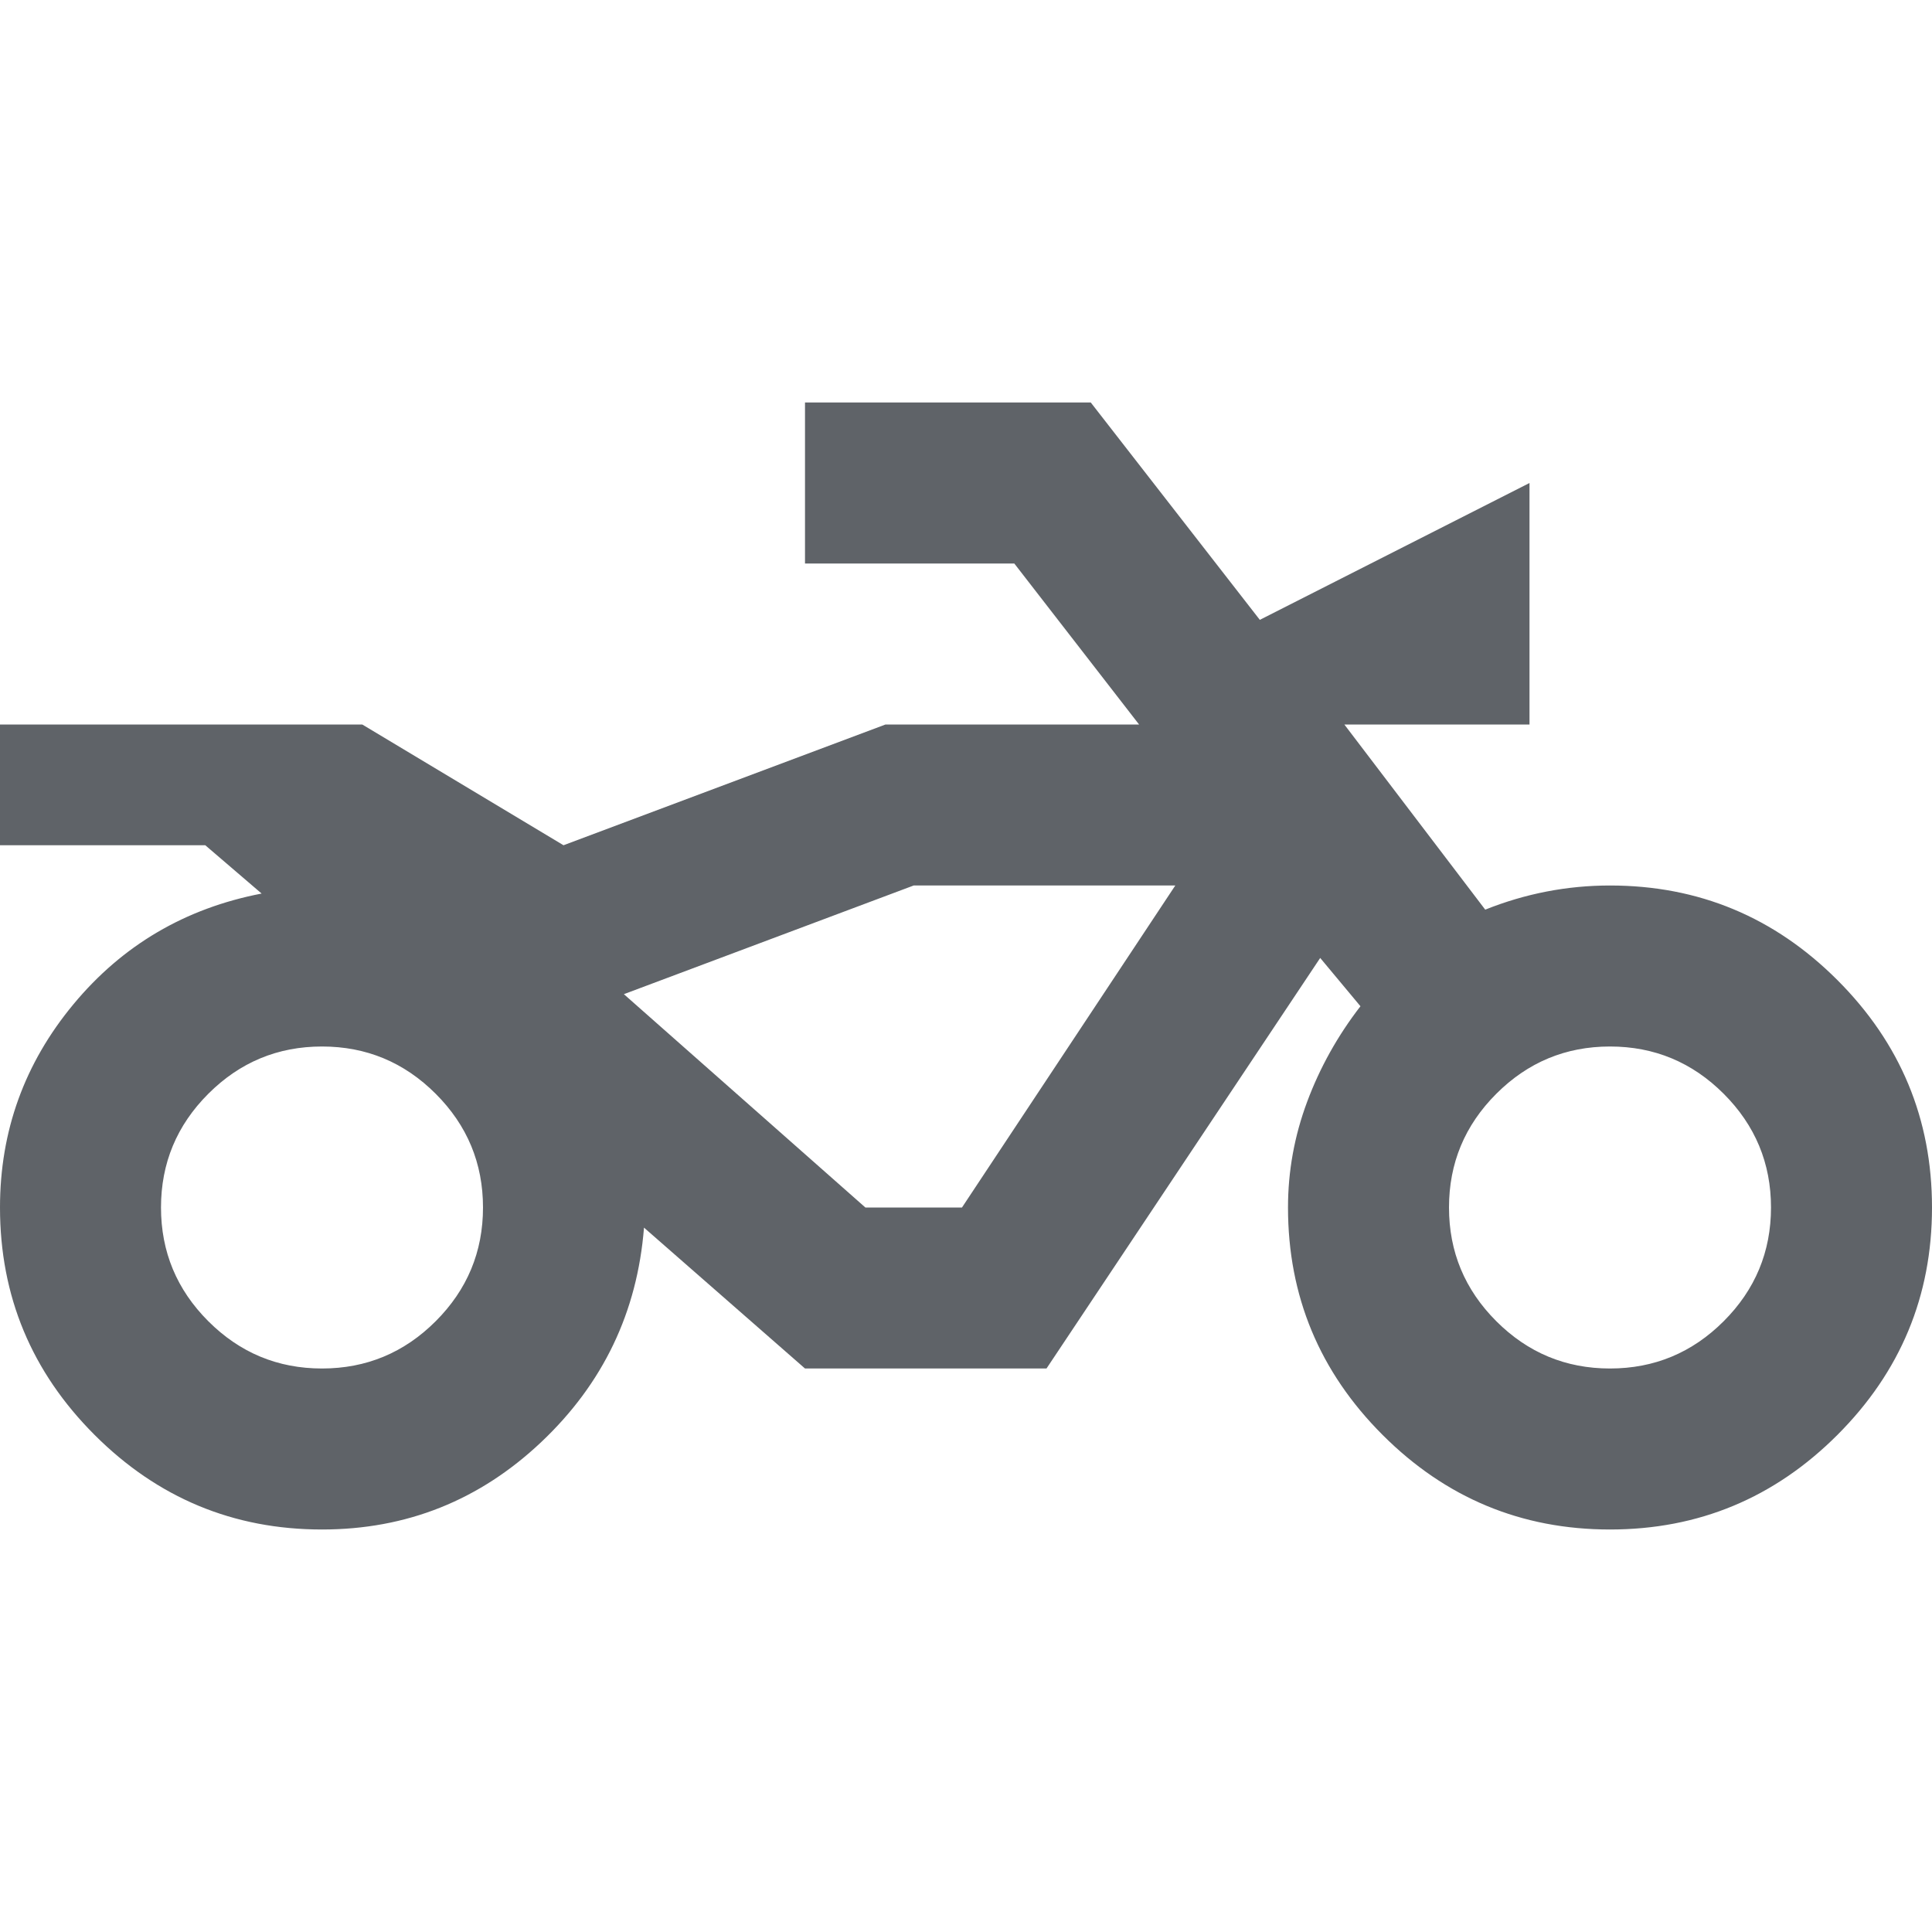
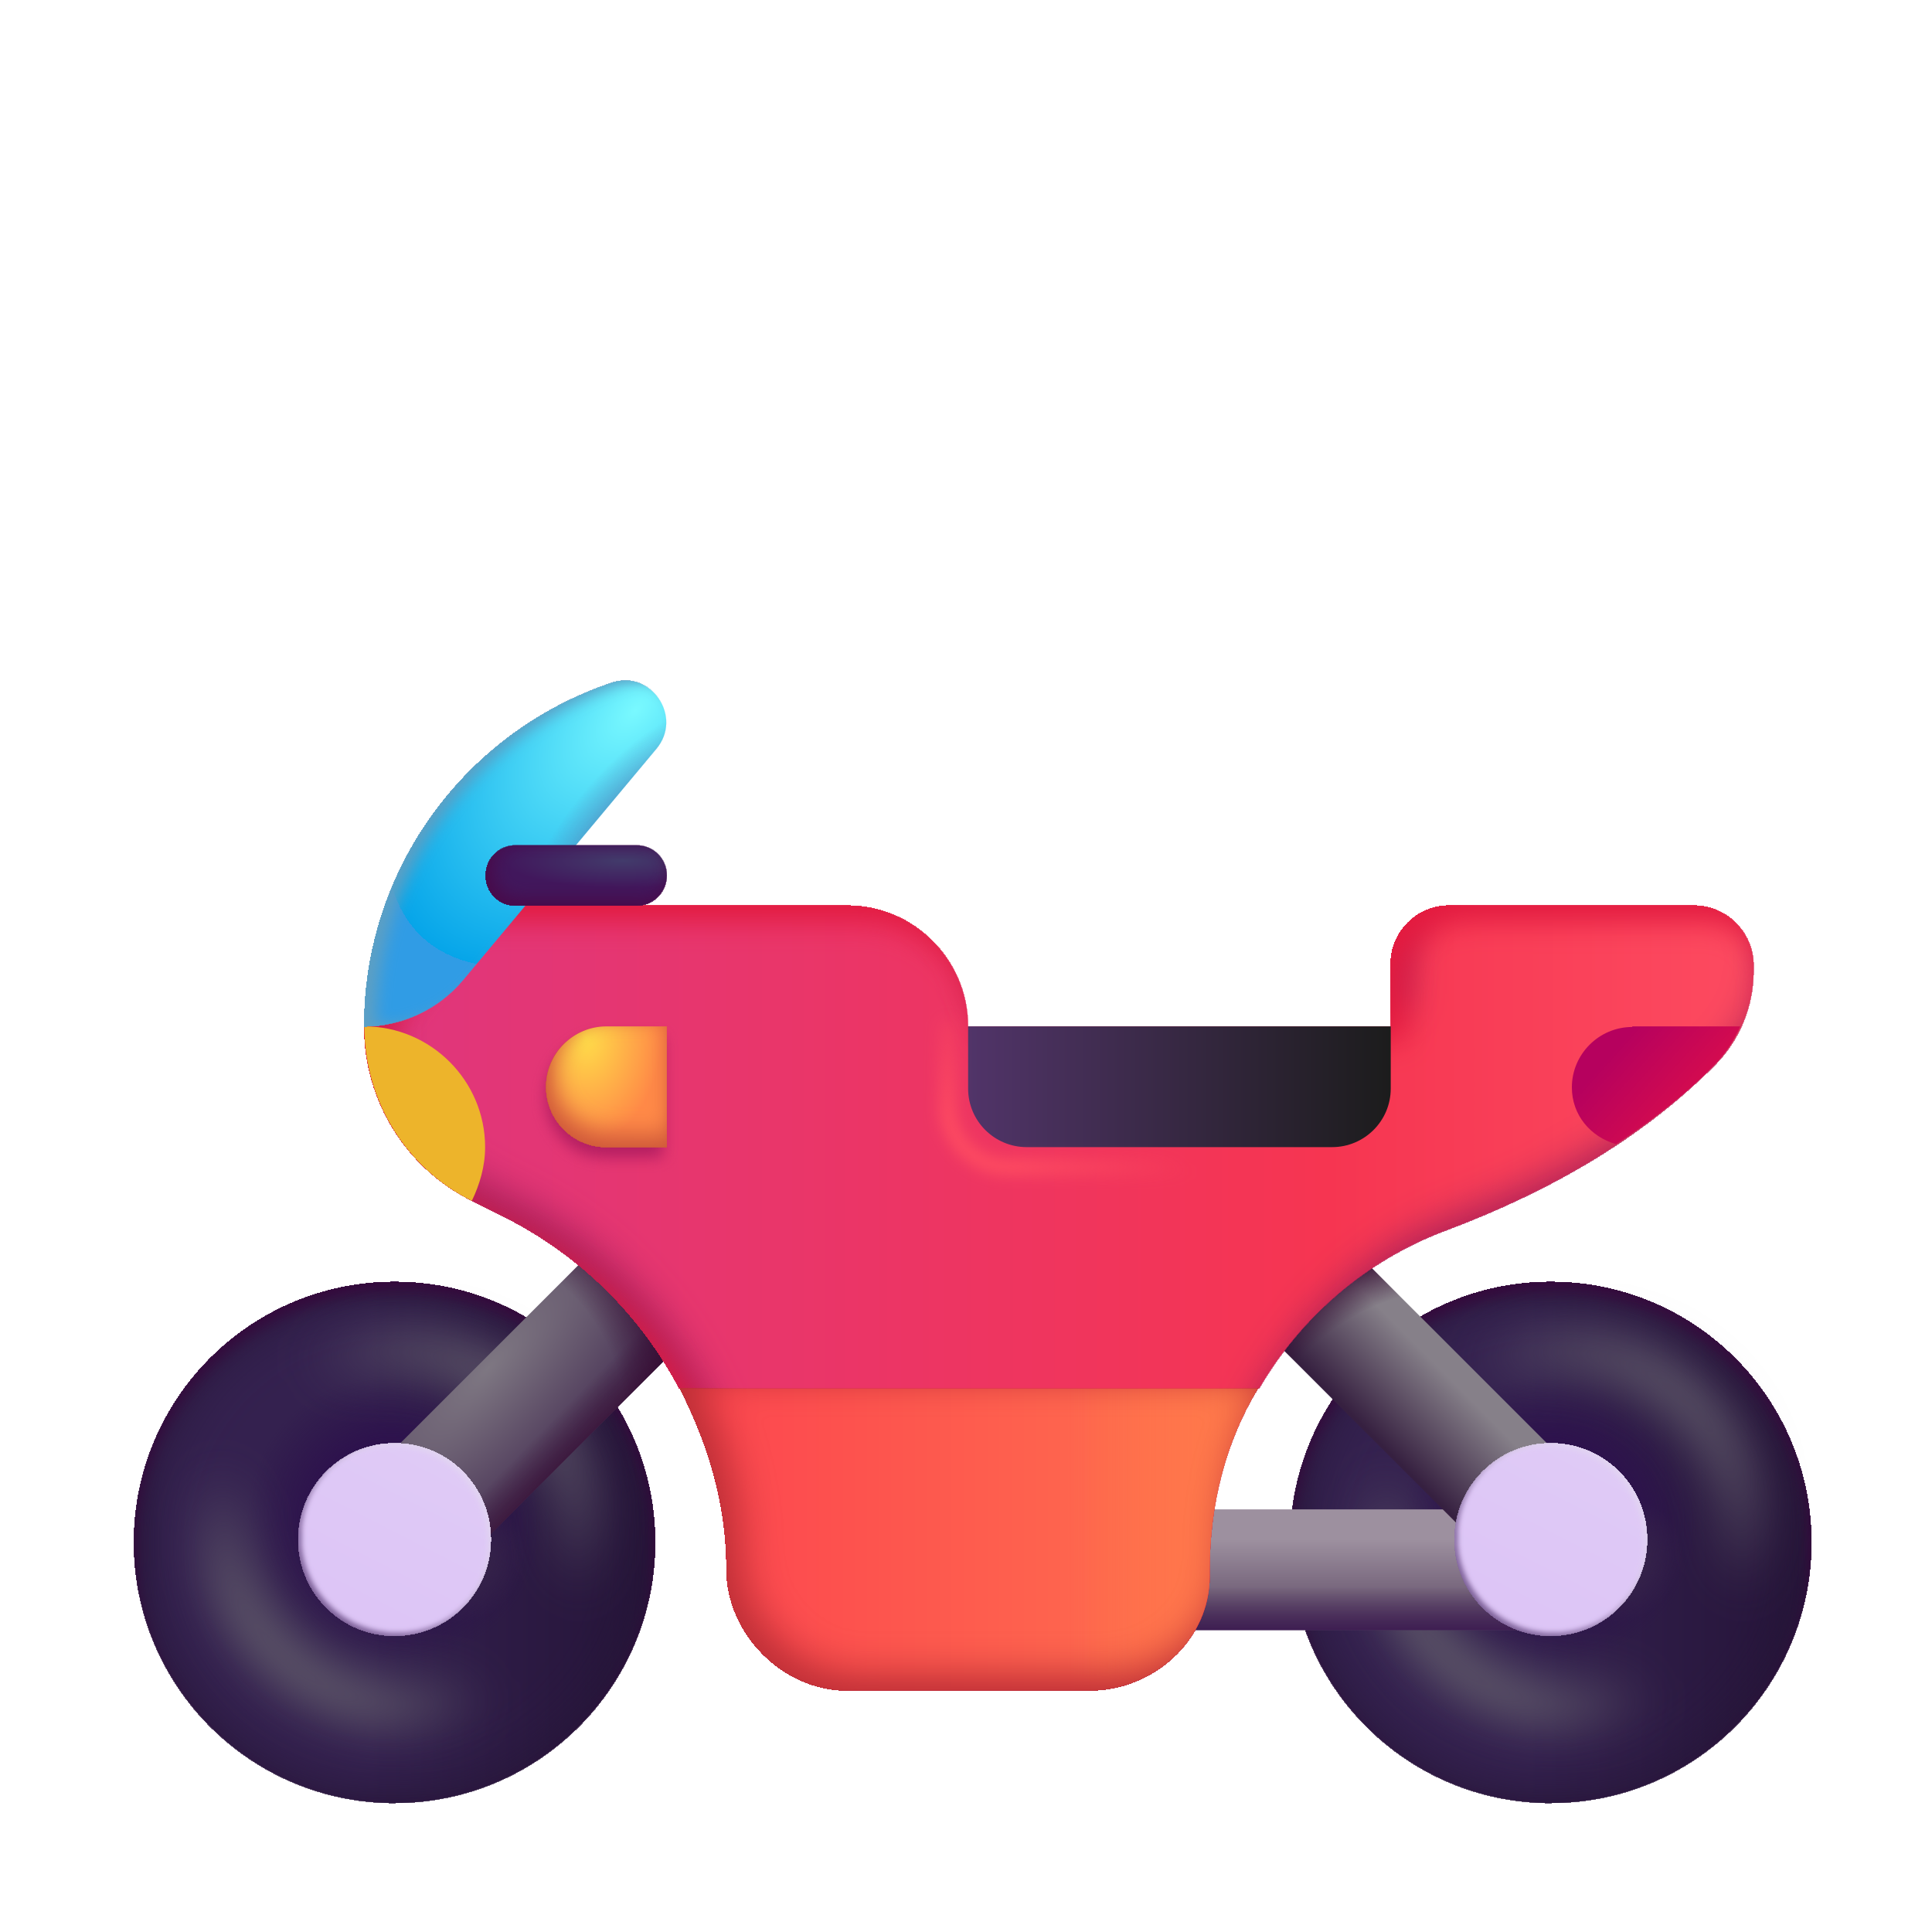
- <svg xmlns="http://www.w3.org/2000/svg" height="24px" viewBox="0 -960 960 960" width="24px" fill="#5f6368">
-   <path d="M160-200q-66 0-113-47T0-360q0-57 36.5-101t93.5-55l-28-24H0v-60h180l100 60 160-60h126l-62-80H400v-80h142l84 108 134-68v120h-92l70 92q15-6 30.5-9t31.5-3q66 0 113 47t47 113q0 66-47 113t-113 47q-66 0-113-47t-47-113q0-27 9.5-52.5T676-460l-20-24-136 204H400l-80-70q-5 63-51 106.5T160-200Zm0-80q33 0 56.5-23.5T240-360q0-33-23.5-56.5T160-440q-33 0-56.5 23.5T80-360q0 33 23.5 56.5T160-280Zm294-240-144 54 144-54h130-130Zm346 240q33 0 56.5-23.5T880-360q0-33-23.5-56.5T800-440q-33 0-56.5 23.5T720-360q0 33 23.5 56.5T800-280Zm-322-80 106-160H454l-144 54 120 106h48Z" />
+ <svg xmlns="http://www.w3.org/2000/svg" width="32" height="32" viewBox="0 0 32 32">
+   <g fill="none">
+     <g filter="url(#f1446idg)">
+       <path fill="url(#f1446id0)" d="M25.686 29.863a4.314 4.314 0 1 0 0-8.629a4.314 4.314 0 0 0 0 8.63" />
+       <path fill="url(#f1446idt)" d="M25.686 29.863a4.314 4.314 0 1 0 0-8.629a4.314 4.314 0 0 0 0 8.63" />
+       <path fill="url(#f1446idu)" d="M25.686 29.863a4.314 4.314 0 1 0 0-8.629a4.314 4.314 0 0 0 0 8.63" />
+     </g>
+     <g filter="url(#f1446idh)">
+       <path fill="url(#f1446id1)" d="M6.535 29.863a4.314 4.314 0 1 0 0-8.629a4.314 4.314 0 0 0 0 8.63" />
+       <path fill="url(#f1446idv)" d="M6.535 29.863a4.314 4.314 0 1 0 0-8.629a4.314 4.314 0 0 0 0 8.63" />
+       <path fill="url(#f1446idw)" d="M6.535 29.863a4.314 4.314 0 1 0 0-8.629a4.314 4.314 0 0 0 0 8.63" />
+     </g>
+     <g filter="url(#f1446idi)">
+       <circle cx="25.922" cy="25.311" r="2.903" stroke="url(#f1446id2)" stroke-width="0.75" />
+     </g>
+     <g filter="url(#f1446idj)">
+       <circle cx="6.642" cy="25.311" r="2.903" stroke="url(#f1446id3)" stroke-width="0.75" />
+     </g>
+     <path fill="url(#f1446idx)" d="M14.535 19L7.54 26l-1.004-2.002l6.5-6.498z" />
+     <path fill="url(#f1446id4)" d="M14.535 19L7.54 26l-1.004-2.002l6.5-6.498z" />
+     <path fill="url(#f1446idy)" d="M14.535 19L7.54 26l-1.004-2.002l6.5-6.498z" />
+     <path fill="url(#f1446id5)" d="M25.707 25h-8.672v2h8.672z" />
+     <path fill="url(#f1446id6)" d="M25.707 25h-8.672v2h8.672z" />
+     <path fill="url(#f1446id7)" d="m17.665 18.768l7.17 7.17l1.41-1.41l-7.17-7.17z" />
+     <path fill="url(#f1446idz)" d="m17.665 18.768l7.17 7.17l1.41-1.41l-7.17-7.17z" />
+     <g filter="url(#f1446idk)">
+       <path fill="url(#f1446id8)" d="M6.535 27.094a1.594 1.594 0 1 0 0-3.188a1.594 1.594 0 0 0 0 3.188" />
+     </g>
+     <g filter="url(#f1446idl)">
+       <path fill="url(#f1446id9)" d="m6.035 17l1.5-2h6.5c1.1 0 2 .9 2 2h7v-1.03c0-.53.43-.97.97-.97h4.05c.54 0 .98.44.99.97v.11c0 .59-.23 1.15-.65 1.57c-1.25 1.25-2.8 2.11-4.45 2.73c-1.31.49-2.4 1.43-3.09 2.62h-.023c-.531.88-.797 1.91-.797 3v.11c0 1.04-.916 1.89-2 1.89h-4c-1.083 0-2-.96-2-2c0-1.11-.305-2.078-.77-3h-.01a6.66 6.66 0 0 0-2.89-2.84l-.54-.27A3.21 3.21 0 0 1 6.035 17" />
+     </g>
+     <g filter="url(#f1446idm)">
+       <path fill="url(#f1446ida)" d="M11.266 23c.464.922.77 1.89.77 3c0 1.04.916 2 2 2h4c1.082 0 2-.85 2-1.89V26c0-1.09.265-2.12.796-3z" />
+       <path fill="url(#f1446idb)" d="M11.266 23c.464.922.77 1.89.77 3c0 1.04.916 2 2 2h4c1.082 0 2-.85 2-1.89V26c0-1.09.265-2.12.796-3z" />
+     </g>
+     <g filter="url(#f1446idn)">
+       <path fill="#b31e61" d="M10.978 19.17h-.967c-.531 0-.966-.447-.966-.994s.435-.995.966-.995h.966z" />
+     </g>
+     <g filter="url(#f1446ido)">
+       <path fill="url(#f1446id10)" d="M11.045 19h-1c-.55 0-1-.45-1-1s.45-1 1-1h1z" />
+     </g>
+     <path fill="url(#f1446idc)" d="M27.035 17.01c-.55 0-1 .45-1 1c0 .46.31.82.73.94c.58-.38 1.13-.8 1.62-1.3c.19-.19.33-.41.44-.65h-1.79z" />
+     <path fill="url(#f1446idd)" d="M22.065 19h-5.06a.97.97 0 0 1-.97-.97V17h7v1.03c0 .54-.44.97-.97.97" />
+     <path fill="#edb42b" d="M7.815 19.89c.13-.27.22-.57.22-.89c0-1.1-.9-2-2-2c0 1.23.69 2.35 1.78 2.89" />
+     <g filter="url(#f1446idp)">
+       <path fill="url(#f1446id11)" d="M6.034 17c.63 0 1.23-.28 1.64-.77l3.2-3.83c.44-.53-.09-1.31-.74-1.09c-2.39.8-4.1 3.05-4.1 5.69" />
+       <path fill="url(#f1446id12)" d="M6.034 17c.63 0 1.23-.28 1.64-.77l3.2-3.83c.44-.53-.09-1.31-.74-1.09c-2.39.8-4.1 3.05-4.1 5.69" />
+     </g>
+     <g filter="url(#f1446idq)">
+       <path fill="url(#f1446id13)" d="M10.545 15h-2c-.28 0-.5-.22-.5-.5s.22-.5.5-.5h2c.28 0 .5.22.5.5s-.23.5-.5.5" />
+     </g>
+     <g filter="url(#f1446idr)">
+       <path fill="url(#f1446ide)" d="M25.686 27.094a1.594 1.594 0 1 0 0-3.188a1.594 1.594 0 0 0 0 3.188" />
+     </g>
+     <g filter="url(#f1446ids)">
+       <path stroke="url(#f1446idf)" stroke-linecap="round" stroke-width="0.25" d="M15.696 16.978v1.353a1 1 0 0 0 1 1h5.31" />
+     </g>
+     <defs>
+       <linearGradient id="f1446id0" x1="23.696" x2="30.177" y1="24.464" y2="24.464" gradientUnits="userSpaceOnUse">
+         <stop offset=".239" stop-color="#34214f" />
+         <stop offset="1" stop-color="#241337" />
+       </linearGradient>
+       <linearGradient id="f1446id1" x1="4.546" x2="11.026" y1="24.464" y2="24.464" gradientUnits="userSpaceOnUse">
+         <stop offset=".239" stop-color="#34214f" />
+         <stop offset="1" stop-color="#241337" />
+       </linearGradient>
+       <linearGradient id="f1446id2" x1="28.09" x2="23.712" y1="22.409" y2="27.576" gradientUnits="userSpaceOnUse">
+         <stop offset=".083" stop-color="#615b6b" />
+         <stop offset=".391" stop-color="#615b6b" stop-opacity="0" />
+         <stop offset=".692" stop-color="#615b6b" stop-opacity="0" />
+         <stop offset=".935" stop-color="#615b6b" />
+       </linearGradient>
+       <linearGradient id="f1446id3" x1="8.81" x2="4.432" y1="22.409" y2="27.576" gradientUnits="userSpaceOnUse">
+         <stop offset=".083" stop-color="#615b6b" />
+         <stop offset=".391" stop-color="#615b6b" stop-opacity="0" />
+         <stop offset=".692" stop-color="#615b6b" stop-opacity="0" />
+         <stop offset=".935" stop-color="#615b6b" />
+       </linearGradient>
+       <linearGradient id="f1446id4" x1="10.301" x2="9.66" y1="23.625" y2="23" gradientUnits="userSpaceOnUse">
+         <stop stop-color="#350b32" />
+         <stop offset="1" stop-color="#350b32" stop-opacity="0" />
+       </linearGradient>
+       <linearGradient id="f1446id5" x1="21.781" x2="21.781" y1="27" y2="25.5" gradientUnits="userSpaceOnUse">
+         <stop stop-color="#594561" />
+         <stop offset="1" stop-color="#9d909f" />
+       </linearGradient>
+       <linearGradient id="f1446id6" x1="21.879" x2="21.879" y1="27.094" y2="26.281" gradientUnits="userSpaceOnUse">
+         <stop stop-color="#3a1950" />
+         <stop offset="1" stop-color="#3a1950" stop-opacity="0" />
+       </linearGradient>
+       <linearGradient id="f1446id7" x1="23.365" x2="22.249" y1="22.182" y2="23.292" gradientUnits="userSpaceOnUse">
+         <stop stop-color="#868089" />
+         <stop offset="1" stop-color="#362040" />
+       </linearGradient>
+       <linearGradient id="f1446id8" x1="7.157" x2="5.86" y1="24.092" y2="26.624" gradientUnits="userSpaceOnUse">
+         <stop stop-color="#dfcaf6" />
+         <stop offset="1" stop-color="#ddc5f6" />
+       </linearGradient>
+       <linearGradient id="f1446id9" x1="5.348" x2="29.473" y1="19.005" y2="19.005" gradientUnits="userSpaceOnUse">
+         <stop stop-color="#de367f" />
+         <stop offset=".689" stop-color="#f63551" />
+         <stop offset="1" stop-color="#fd4c61" />
+       </linearGradient>
+       <linearGradient id="f1446ida" x1="11.266" x2="20.25" y1="25.505" y2="25.505" gradientUnits="userSpaceOnUse">
+         <stop stop-color="#fc444f" />
+         <stop offset="1" stop-color="#ff714d" />
+       </linearGradient>
+       <linearGradient id="f1446idb" x1="20.59" x2="17.68" y1="24.931" y2="24.931" gradientUnits="userSpaceOnUse">
+         <stop stop-color="#ff7a4a" />
+         <stop offset="1" stop-color="#ff7a4a" stop-opacity="0" />
+       </linearGradient>
+       <linearGradient id="f1446idc" x1="26.526" x2="27.606" y1="17.634" y2="18.596" gradientUnits="userSpaceOnUse">
+         <stop stop-color="#b6015e" />
+         <stop offset="1" stop-color="#d40b4f" />
+       </linearGradient>
+       <linearGradient id="f1446idd" x1="16.031" x2="23.031" y1="18.005" y2="18.005" gradientUnits="userSpaceOnUse">
+         <stop stop-color="#513469" />
+         <stop offset="1" stop-color="#1c1c1c" />
+       </linearGradient>
+       <linearGradient id="f1446ide" x1="26.307" x2="25.01" y1="24.092" y2="26.624" gradientUnits="userSpaceOnUse">
+         <stop stop-color="#dfcaf6" />
+         <stop offset="1" stop-color="#ddc5f6" />
+       </linearGradient>
+       <linearGradient id="f1446idf" x1="16.597" x2="17.63" y1="19.177" y2="17.796" gradientUnits="userSpaceOnUse">
+         <stop stop-color="#ff4d61" />
+         <stop offset="1" stop-color="#ff4d61" stop-opacity="0" />
+       </linearGradient>
+       <filter id="f1446idg" width="8.629" height="8.779" x="21.371" y="21.234" color-interpolation-filters="sRGB" filterUnits="userSpaceOnUse">
+         <feFlood flood-opacity="0" result="BackgroundImageFix" />
+         <feBlend in="SourceGraphic" in2="BackgroundImageFix" result="shape" />
+         <feColorMatrix in="SourceAlpha" result="hardAlpha" values="0 0 0 0 0 0 0 0 0 0 0 0 0 0 0 0 0 0 127 0" />
+         <feOffset />
+         <feGaussianBlur stdDeviation=".5" />
+         <feComposite in2="hardAlpha" k2="-1" k3="1" operator="arithmetic" />
+         <feColorMatrix values="0 0 0 0 0.145 0 0 0 0 0.082 0 0 0 0 0.216 0 0 0 1 0" />
+         <feBlend in2="shape" result="effect1_innerShadow_18_11077" />
+         <feColorMatrix in="SourceAlpha" result="hardAlpha" values="0 0 0 0 0 0 0 0 0 0 0 0 0 0 0 0 0 0 127 0" />
+         <feOffset dy=".15" />
+         <feGaussianBlur stdDeviation=".125" />
+         <feComposite in2="hardAlpha" k2="-1" k3="1" operator="arithmetic" />
+         <feColorMatrix values="0 0 0 0 0.208 0 0 0 0 0.031 0 0 0 0 0.235 0 0 0 1 0" />
+         <feBlend in2="effect1_innerShadow_18_11077" result="effect2_innerShadow_18_11077" />
+       </filter>
+       <filter id="f1446idh" width="8.629" height="8.779" x="2.221" y="21.234" color-interpolation-filters="sRGB" filterUnits="userSpaceOnUse">
+         <feFlood flood-opacity="0" result="BackgroundImageFix" />
+         <feBlend in="SourceGraphic" in2="BackgroundImageFix" result="shape" />
+         <feColorMatrix in="SourceAlpha" result="hardAlpha" values="0 0 0 0 0 0 0 0 0 0 0 0 0 0 0 0 0 0 127 0" />
+         <feOffset />
+         <feGaussianBlur stdDeviation=".5" />
+         <feComposite in2="hardAlpha" k2="-1" k3="1" operator="arithmetic" />
+         <feColorMatrix values="0 0 0 0 0.145 0 0 0 0 0.082 0 0 0 0 0.216 0 0 0 1 0" />
+         <feBlend in2="shape" result="effect1_innerShadow_18_11077" />
+         <feColorMatrix in="SourceAlpha" result="hardAlpha" values="0 0 0 0 0 0 0 0 0 0 0 0 0 0 0 0 0 0 127 0" />
+         <feOffset dy=".15" />
+         <feGaussianBlur stdDeviation=".125" />
+         <feComposite in2="hardAlpha" k2="-1" k3="1" operator="arithmetic" />
+         <feColorMatrix values="0 0 0 0 0.208 0 0 0 0 0.031 0 0 0 0 0.235 0 0 0 1 0" />
+         <feBlend in2="effect1_innerShadow_18_11077" result="effect2_innerShadow_18_11077" />
+       </filter>
+       <filter id="f1446idi" width="8.055" height="8.055" x="21.895" y="21.284" color-interpolation-filters="sRGB" filterUnits="userSpaceOnUse">
+         <feFlood flood-opacity="0" result="BackgroundImageFix" />
+         <feBlend in="SourceGraphic" in2="BackgroundImageFix" result="shape" />
+         <feGaussianBlur result="effect1_foregroundBlur_18_11077" stdDeviation=".375" />
+       </filter>
+       <filter id="f1446idj" width="8.055" height="8.055" x="2.615" y="21.284" color-interpolation-filters="sRGB" filterUnits="userSpaceOnUse">
+         <feFlood flood-opacity="0" result="BackgroundImageFix" />
+         <feBlend in="SourceGraphic" in2="BackgroundImageFix" result="shape" />
+         <feGaussianBlur result="effect1_foregroundBlur_18_11077" stdDeviation=".375" />
+       </filter>
+       <filter id="f1446idk" width="3.288" height="3.288" x="4.891" y="23.856" color-interpolation-filters="sRGB" filterUnits="userSpaceOnUse">
+         <feFlood flood-opacity="0" result="BackgroundImageFix" />
+         <feBlend in="SourceGraphic" in2="BackgroundImageFix" result="shape" />
+         <feColorMatrix in="SourceAlpha" result="hardAlpha" values="0 0 0 0 0 0 0 0 0 0 0 0 0 0 0 0 0 0 127 0" />
+         <feOffset dx=".05" dy="-.05" />
+         <feGaussianBlur stdDeviation=".05" />
+         <feComposite in2="hardAlpha" k2="-1" k3="1" operator="arithmetic" />
+         <feColorMatrix values="0 0 0 0 0.478 0 0 0 0 0.365 0 0 0 0 0.584 0 0 0 1 0" />
+         <feBlend in2="shape" result="effect1_innerShadow_18_11077" />
+         <feColorMatrix in="SourceAlpha" result="hardAlpha" values="0 0 0 0 0 0 0 0 0 0 0 0 0 0 0 0 0 0 127 0" />
+         <feOffset dx="-.05" dy=".05" />
+         <feGaussianBlur stdDeviation=".05" />
+         <feComposite in2="hardAlpha" k2="-1" k3="1" operator="arithmetic" />
+         <feColorMatrix values="0 0 0 0 0.886 0 0 0 0 0.835 0 0 0 0 0.946 0 0 0 1 0" />
+         <feBlend in2="effect1_innerShadow_18_11077" result="effect2_innerShadow_18_11077" />
+       </filter>
+       <filter id="f1446idl" width="23.26" height="13.5" x="6.035" y="14.75" color-interpolation-filters="sRGB" filterUnits="userSpaceOnUse">
+         <feFlood flood-opacity="0" result="BackgroundImageFix" />
+         <feBlend in="SourceGraphic" in2="BackgroundImageFix" result="shape" />
+         <feColorMatrix in="SourceAlpha" result="hardAlpha" values="0 0 0 0 0 0 0 0 0 0 0 0 0 0 0 0 0 0 127 0" />
+         <feOffset dx=".25" dy="-.25" />
+         <feGaussianBlur stdDeviation=".325" />
+         <feComposite in2="hardAlpha" k2="-1" k3="1" operator="arithmetic" />
+         <feColorMatrix values="0 0 0 0 0.643 0 0 0 0 0.118 0 0 0 0 0.349 0 0 0 1 0" />
+         <feBlend in2="shape" result="effect1_innerShadow_18_11077" />
+         <feColorMatrix in="SourceAlpha" result="hardAlpha" values="0 0 0 0 0 0 0 0 0 0 0 0 0 0 0 0 0 0 127 0" />
+         <feOffset dx=".25" dy=".25" />
+         <feGaussianBlur stdDeviation=".25" />
+         <feComposite in2="hardAlpha" k2="-1" k3="1" operator="arithmetic" />
+         <feColorMatrix values="0 0 0 0 0.902 0 0 0 0 0.102 0 0 0 0 0.243 0 0 0 1 0" />
+         <feBlend in2="effect1_innerShadow_18_11077" result="effect2_innerShadow_18_11077" />
+       </filter>
+       <filter id="f1446idm" width="9.816" height="5.25" x="11.266" y="22.75" color-interpolation-filters="sRGB" filterUnits="userSpaceOnUse">
+         <feFlood flood-opacity="0" result="BackgroundImageFix" />
+         <feBlend in="SourceGraphic" in2="BackgroundImageFix" result="shape" />
+         <feColorMatrix in="SourceAlpha" result="hardAlpha" values="0 0 0 0 0 0 0 0 0 0 0 0 0 0 0 0 0 0 127 0" />
+         <feOffset dx=".25" dy="-.25" />
+         <feGaussianBlur stdDeviation=".325" />
+         <feComposite in2="hardAlpha" k2="-1" k3="1" operator="arithmetic" />
+         <feColorMatrix values="0 0 0 0 0.741 0 0 0 0 0.18 0 0 0 0 0.212 0 0 0 1 0" />
+         <feBlend in2="shape" result="effect1_innerShadow_18_11077" />
+       </filter>
+       <filter id="f1446idn" width="2.432" height="2.489" x="8.795" y="16.931" color-interpolation-filters="sRGB" filterUnits="userSpaceOnUse">
+         <feFlood flood-opacity="0" result="BackgroundImageFix" />
+         <feBlend in="SourceGraphic" in2="BackgroundImageFix" result="shape" />
+         <feGaussianBlur result="effect1_foregroundBlur_18_11077" stdDeviation=".125" />
+       </filter>
+       <filter id="f1446ido" width="2.1" height="2.2" x="9.045" y="16.8" color-interpolation-filters="sRGB" filterUnits="userSpaceOnUse">
+         <feFlood flood-opacity="0" result="BackgroundImageFix" />
+         <feBlend in="SourceGraphic" in2="BackgroundImageFix" result="shape" />
+         <feColorMatrix in="SourceAlpha" result="hardAlpha" values="0 0 0 0 0 0 0 0 0 0 0 0 0 0 0 0 0 0 127 0" />
+         <feOffset dx=".1" dy="-.2" />
+         <feGaussianBlur stdDeviation=".2" />
+         <feComposite in2="hardAlpha" k2="-1" k3="1" operator="arithmetic" />
+         <feColorMatrix values="0 0 0 0 0.808 0 0 0 0 0.345 0 0 0 0 0.224 0 0 0 1 0" />
+         <feBlend in2="shape" result="effect1_innerShadow_18_11077" />
+       </filter>
+       <filter id="f1446idp" width="5.201" height="5.728" x="6.034" y="11.272" color-interpolation-filters="sRGB" filterUnits="userSpaceOnUse">
+         <feFlood flood-opacity="0" result="BackgroundImageFix" />
+         <feBlend in="SourceGraphic" in2="BackgroundImageFix" result="shape" />
+         <feColorMatrix in="SourceAlpha" result="hardAlpha" values="0 0 0 0 0 0 0 0 0 0 0 0 0 0 0 0 0 0 127 0" />
+         <feOffset dx=".2" />
+         <feGaussianBlur stdDeviation=".125" />
+         <feComposite in2="hardAlpha" k2="-1" k3="1" operator="arithmetic" />
+         <feColorMatrix values="0 0 0 0 0.361 0 0 0 0 0.624 0 0 0 0 0.769 0 0 0 1 0" />
+         <feBlend in2="shape" result="effect1_innerShadow_18_11077" />
+       </filter>
+       <filter id="f1446idq" width="3.1" height="1.1" x="8.045" y="13.9" color-interpolation-filters="sRGB" filterUnits="userSpaceOnUse">
+         <feFlood flood-opacity="0" result="BackgroundImageFix" />
+         <feBlend in="SourceGraphic" in2="BackgroundImageFix" result="shape" />
+         <feColorMatrix in="SourceAlpha" result="hardAlpha" values="0 0 0 0 0 0 0 0 0 0 0 0 0 0 0 0 0 0 127 0" />
+         <feOffset dx=".1" dy="-.1" />
+         <feGaussianBlur stdDeviation=".15" />
+         <feComposite in2="hardAlpha" k2="-1" k3="1" operator="arithmetic" />
+         <feColorMatrix values="0 0 0 0 0.282 0 0 0 0 0.035 0 0 0 0 0.286 0 0 0 1 0" />
+         <feBlend in2="shape" result="effect1_innerShadow_18_11077" />
+       </filter>
+       <filter id="f1446idr" width="3.288" height="3.288" x="24.042" y="23.856" color-interpolation-filters="sRGB" filterUnits="userSpaceOnUse">
+         <feFlood flood-opacity="0" result="BackgroundImageFix" />
+         <feBlend in="SourceGraphic" in2="BackgroundImageFix" result="shape" />
+         <feColorMatrix in="SourceAlpha" result="hardAlpha" values="0 0 0 0 0 0 0 0 0 0 0 0 0 0 0 0 0 0 127 0" />
+         <feOffset dx=".05" dy="-.05" />
+         <feGaussianBlur stdDeviation=".05" />
+         <feComposite in2="hardAlpha" k2="-1" k3="1" operator="arithmetic" />
+         <feColorMatrix values="0 0 0 0 0.478 0 0 0 0 0.365 0 0 0 0 0.584 0 0 0 1 0" />
+         <feBlend in2="shape" result="effect1_innerShadow_18_11077" />
+         <feColorMatrix in="SourceAlpha" result="hardAlpha" values="0 0 0 0 0 0 0 0 0 0 0 0 0 0 0 0 0 0 127 0" />
+         <feOffset dx="-.05" dy=".05" />
+         <feGaussianBlur stdDeviation=".05" />
+         <feComposite in2="hardAlpha" k2="-1" k3="1" operator="arithmetic" />
+         <feColorMatrix values="0 0 0 0 0.886 0 0 0 0 0.835 0 0 0 0 0.946 0 0 0 1 0" />
+         <feBlend in2="effect1_innerShadow_18_11077" result="effect2_innerShadow_18_11077" />
+       </filter>
+       <filter id="f1446ids" width="7.061" height="3.103" x="15.321" y="16.603" color-interpolation-filters="sRGB" filterUnits="userSpaceOnUse">
+         <feFlood flood-opacity="0" result="BackgroundImageFix" />
+         <feBlend in="SourceGraphic" in2="BackgroundImageFix" result="shape" />
+         <feGaussianBlur result="effect1_foregroundBlur_18_11077" stdDeviation=".125" />
+       </filter>
+       <radialGradient id="f1446idt" cx="0" cy="0" r="1" gradientTransform="rotate(-65.537 32.39 -7.371)scale(2.35409 2.45876)" gradientUnits="userSpaceOnUse">
+         <stop offset=".523" stop-color="#2d114d" />
+         <stop offset="1" stop-color="#2b1249" stop-opacity="0" />
+       </radialGradient>
+       <radialGradient id="f1446idu" cx="0" cy="0" r="1" gradientTransform="matrix(.7967 .52705 -.59223 .89524 26.862 25.847)" gradientUnits="userSpaceOnUse">
+         <stop stop-color="#392a49" />
+         <stop offset="1" stop-color="#392a49" stop-opacity="0" />
+       </radialGradient>
+       <radialGradient id="f1446idv" cx="0" cy="0" r="1" gradientTransform="rotate(-65.537 22.814 7.505)scale(2.35409 2.45876)" gradientUnits="userSpaceOnUse">
+         <stop offset=".523" stop-color="#2d114d" />
+         <stop offset="1" stop-color="#2b1249" stop-opacity="0" />
+       </radialGradient>
+       <radialGradient id="f1446idw" cx="0" cy="0" r="1" gradientTransform="matrix(.7967 .52705 -.59223 .89524 7.712 25.847)" gradientUnits="userSpaceOnUse">
+         <stop stop-color="#392a49" />
+         <stop offset="1" stop-color="#392a49" stop-opacity="0" />
+       </radialGradient>
+       <radialGradient id="f1446idx" cx="0" cy="0" r="1" gradientTransform="matrix(1.34309 1.22796 -3.49412 3.8217 8.087 22.66)" gradientUnits="userSpaceOnUse">
+         <stop stop-color="#7e7782" />
+         <stop offset="1" stop-color="#4d3859" />
+       </radialGradient>
+       <radialGradient id="f1446idy" cx="0" cy="0" r="1" gradientTransform="rotate(-31.884 45.215 -.049)scale(4.67394 4.46083)" gradientUnits="userSpaceOnUse">
+         <stop offset=".768" stop-color="#350b32" stop-opacity="0" />
+         <stop offset="1" stop-color="#350b32" />
+       </radialGradient>
+       <radialGradient id="f1446idz" cx="0" cy="0" r="1" gradientTransform="matrix(-2.03429 -3.01937 3.59533 -2.42234 23.708 24.302)" gradientUnits="userSpaceOnUse">
+         <stop offset=".768" stop-color="#350b32" stop-opacity="0" />
+         <stop offset=".979" stop-color="#350b32" />
+       </radialGradient>
+       <radialGradient id="f1446id10" cx="0" cy="0" r="1" gradientTransform="matrix(1.23994 0 0 1.7451 9.7 17.184)" gradientUnits="userSpaceOnUse">
+         <stop stop-color="#ffde49" />
+         <stop offset="1" stop-color="#ff8947" />
+       </radialGradient>
+       <radialGradient id="f1446id11" cx="0" cy="0" r="1" gradientTransform="matrix(-3.54883 3.73564 -2.11393 -2.00822 10.528 11.77)" gradientUnits="userSpaceOnUse">
+         <stop stop-color="#79f9ff" />
+         <stop offset="1" stop-color="#06a5e9" />
+         <stop offset="1" stop-color="#309ce5" />
+       </radialGradient>
+       <radialGradient id="f1446id12" cx="0" cy="0" r="1" gradientTransform="matrix(-.64062 -.53125 1.5179 -1.8304 10.285 13.672)" gradientUnits="userSpaceOnUse">
+         <stop stop-color="#5488bb" />
+         <stop offset="1" stop-color="#5488bb" stop-opacity="0" />
+       </radialGradient>
+       <radialGradient id="f1446id13" cx="0" cy="0" r="1" gradientTransform="matrix(0 .44941 -1.95994 0 10.313 14.258)" gradientUnits="userSpaceOnUse">
+         <stop stop-color="#423b6b" />
+         <stop offset="1" stop-color="#41175c" />
+       </radialGradient>
+     </defs>
+   </g>
</svg>
